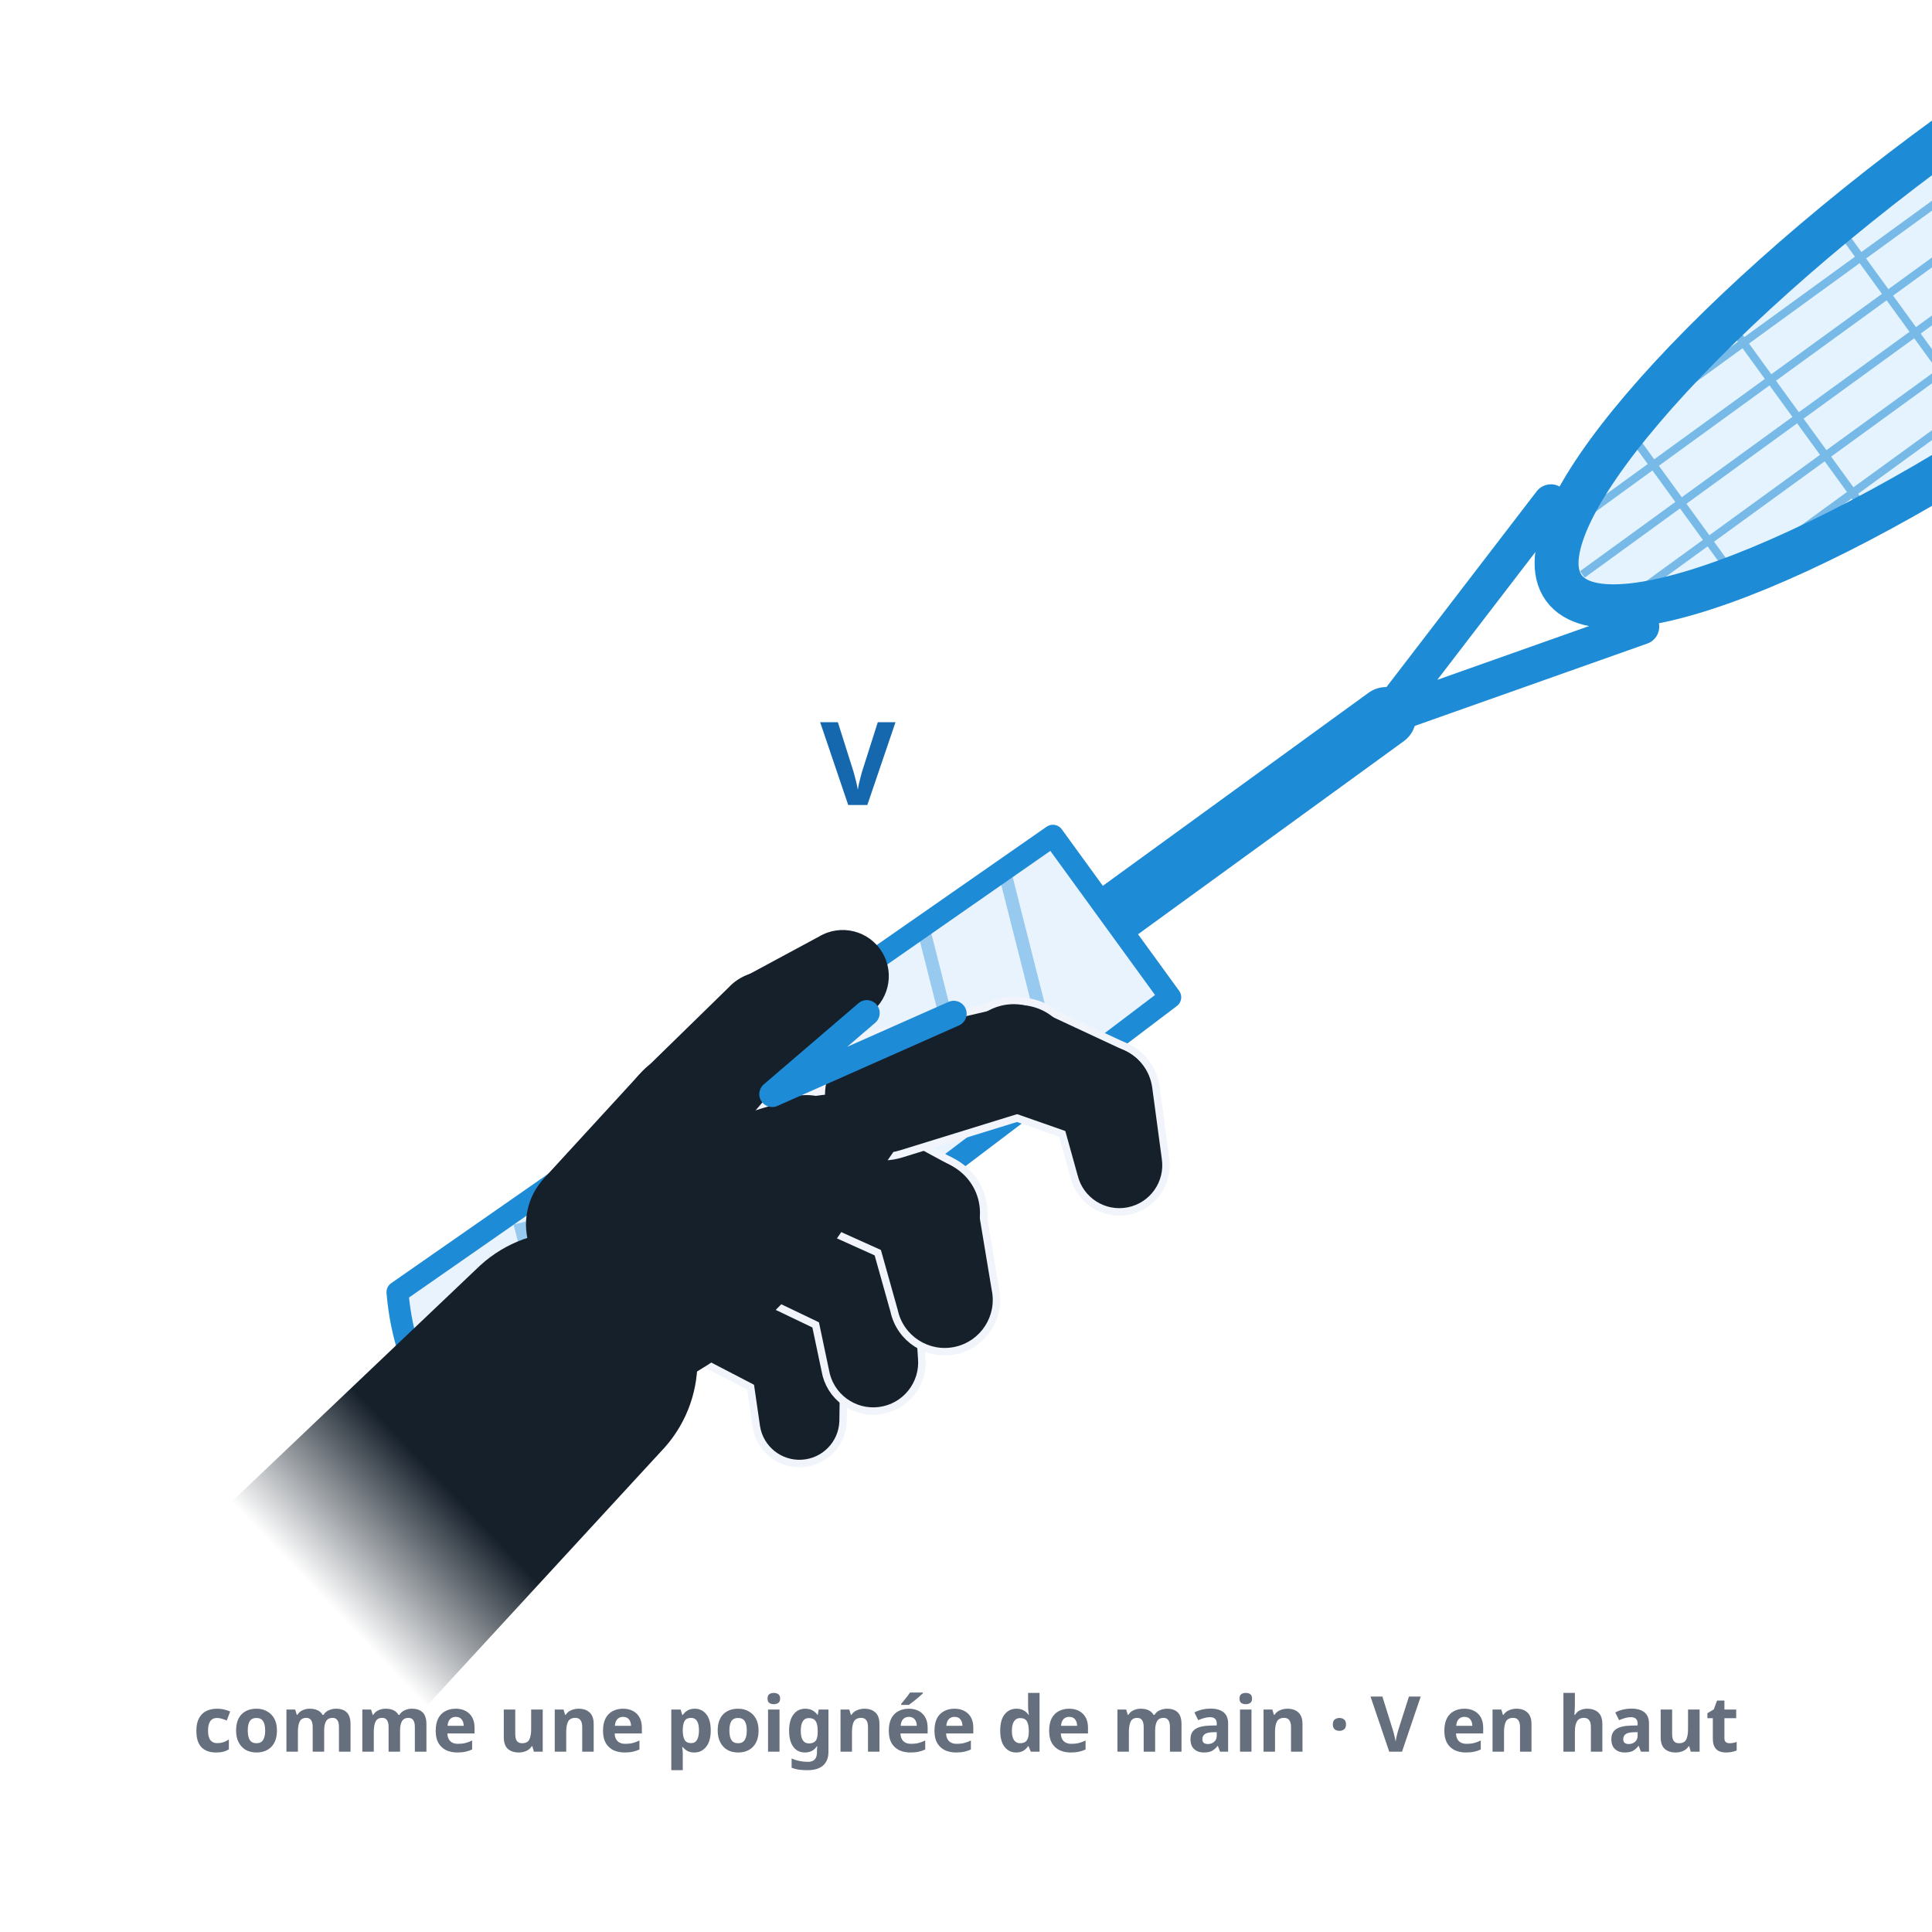
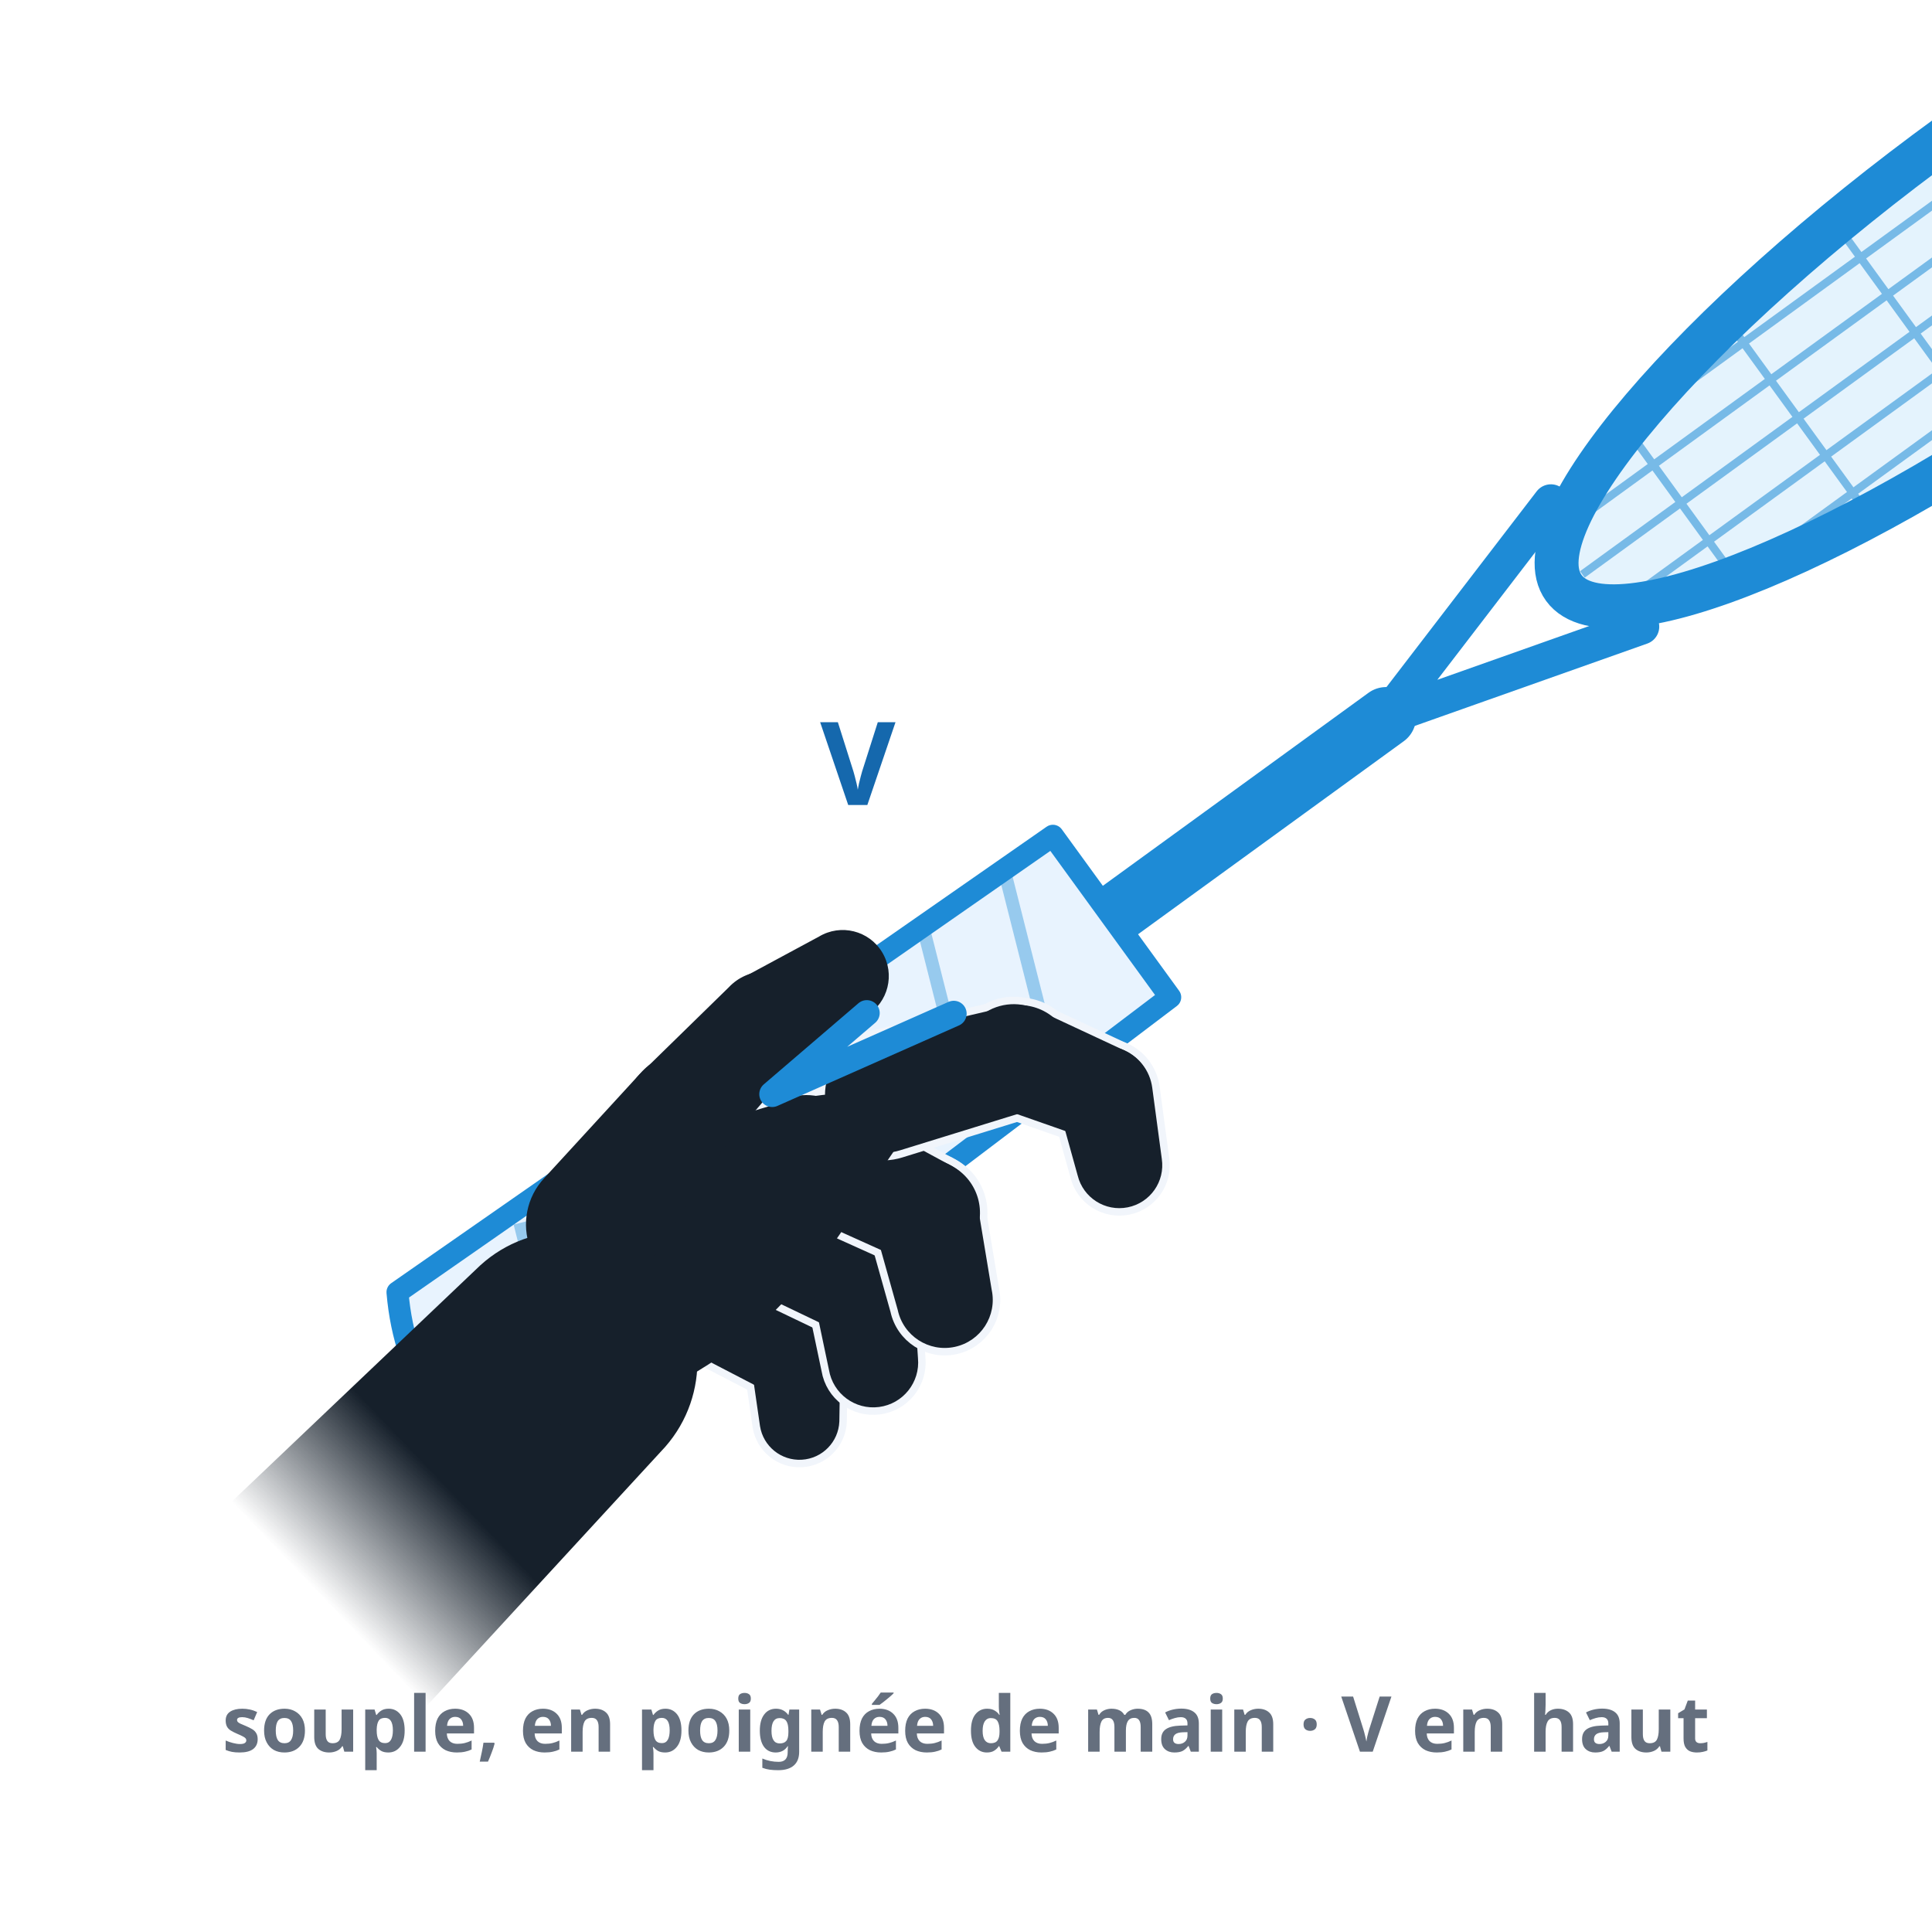
<svg xmlns="http://www.w3.org/2000/svg" viewBox="0 0 300 300" role="img" data-quelle="figuren" aria-label="La prise universelle : la main droite tient le manche souplement, comme pour une poignée de main, le cadre est sur la tranche, et un V se forme entre le pouce et l'index sur l'arête supérieure du manche.">
  <style>
    .s-k{fill:var(--tinte,#16202b)}
    .s-rf{fill:var(--primaer,#38a4f1);opacity:.14}
    .s-rs{fill:none;stroke:var(--primaer-dunkel,#1e8bd6);stroke-width:.8;opacity:.55}
    .s-griff{fill:var(--primaer-weich,#e8f3fe);stroke:var(--primaer-dunkel,#1e8bd6);stroke-width:2.2;stroke-linejoin:round}
    .s-band{fill:none;stroke:var(--primaer-dunkel,#1e8bd6);stroke-width:1.3;opacity:.4}
    .s-rr2{fill:none;stroke:var(--primaer-dunkel,#1e8bd6);stroke-width:4.4}
    .s-rh2{fill:none;stroke:var(--primaer-dunkel,#1e8bd6);stroke-width:3.6;stroke-linecap:round;stroke-linejoin:round}
    .s-rsch2{fill:none;stroke:var(--primaer-dunkel,#1e8bd6);stroke-width:6;stroke-linecap:round}
    .s-v{fill:none;stroke:var(--primaer-dunkel,#1e8bd6);stroke-width:4;stroke-linecap:round;stroke-linejoin:round}
    .s-lt{fill:var(--primaer-tief,#1568ad);font:700 18px/1 system-ui,sans-serif;text-anchor:middle}
    .s-x3{fill:var(--flaeche-2,#f1f5fb);stroke:var(--flaeche-2,#f1f5fb);stroke-width:1.5;stroke-linejoin:round}
    .s-ag0{stop-color:var(--tinte,#16202b);stop-opacity:1}
    .s-ag1{stop-color:var(--tinte,#16202b);stop-opacity:0}
    .st{fill:var(--tinte-3,#656f7e);font:600 12px/1 system-ui,sans-serif;text-anchor:middle}
  </style>
  <defs>
    <linearGradient id="u001" gradientUnits="userSpaceOnUse" x1="-48" y1="5" x2="-78" y2="9">
      <stop offset="0" class="s-ag0" />
      <stop offset="0.45" class="s-ag0" />
      <stop offset="1" class="s-ag1" />
    </linearGradient>
  </defs>
  <g transform="translate(140 166) rotate(-36) scale(1.55)">
    <ellipse class="s-rf" cx="140" cy="0" rx="58" ry="14" />
    <path class="s-rs" d="M98.5,-9.3L181.5,-9.3M87.5,-4.7L192.5,-4.7M84.3,0L195.7,0M87.5,4.7L192.5,4.7M98.5,9.3L181.5,9.3M96.5,-8.7L96.5,8.7M111,-11.4L111,11.4M125.5,-12.7L125.5,12.7M140,-13.2L140,13.2M154.5,-12.7L154.5,12.7M169,-11.4L169,11.4M183.5,-8.7L183.5,8.7" />
    <ellipse class="s-rr2" cx="140" cy="0" rx="58" ry="14" />
    <path class="s-rh2" d="M60,0 L86,-7.7 M60,0 L86,7.7" />
    <path class="s-rsch2" d="M26,0 L60,0" />
    <path class="s-griff" d="M-54,-11.6 L26,-10 L26,10 L-54,11.6 Q-61,0 -54,-11.6Z" />
    <path class="s-band" d="M-48,10L-40,-10M-38,10L-30,-10M-28,10L-20,-10M-18,10L-10,-10M-8,10L0,-10M2,10L10,-10M12,10L20,-10" />
    <path fill="url(#u001)" d="M-45.7,-8.9L-81.9,-4.1A14.2,14.2 0 1 0 -77.2,23.9L-41.4,16.7A13,13 0 0 0 -45.7,-8.9Z" />
    <g class="s-x3">
      <path d="M-33.4,11.2L-29.5,19A4.5,4.5 0 0 0 -21.3,15.4L-24.4,7.2A4.9,4.9 0 1 0 -33.4,11.2Z" />
      <path d="M-29.5,14.9L-32.5,20.6A4,4 0 0 0 -25.8,24.9L-21.9,19.7A4.5,4.5 0 1 0 -29.5,14.9Z" />
    </g>
    <g class="s-k">
      <path d="M-33.4,11.2L-29.5,19A4.5,4.5 0 0 0 -21.3,15.4L-24.4,7.2A4.9,4.9 0 1 0 -33.4,11.2Z" />
      <path d="M-29.5,14.9L-32.5,20.6A4,4 0 0 0 -25.8,24.9L-21.9,19.7A4.5,4.5 0 1 0 -29.5,14.9Z" />
    </g>
    <g class="s-x3">
      <path d="M-25.7,8.1L-20.4,17.9A5,5 0 0 0 -11.5,13.4L-16.1,3.3A5.4,5.4 0 1 0 -25.7,8.1Z" />
      <path d="M-20.6,13.4L-23.6,20.1A4.5,4.5 0 0 0 -15.7,24.4L-11.8,18.2A5,5 0 1 0 -20.6,13.4Z" />
    </g>
    <g class="s-k">
      <path d="M-25.7,8.1L-20.4,17.9A5,5 0 0 0 -11.5,13.4L-16.1,3.3A5.4,5.4 0 1 0 -25.7,8.1Z" />
      <path d="M-20.6,13.4L-23.6,20.1A4.5,4.5 0 0 0 -15.7,24.4L-11.8,18.2A5,5 0 1 0 -20.6,13.4Z" />
    </g>
    <g class="s-x3">
      <path d="M-17.5,4.4L-11.1,15.6A5.3,5.3 0 0 0 -1.7,10.7L-7.3,-1A5.8,5.8 0 1 0 -17.5,4.4Z" />
      <path d="M-11.5,11.2L-14.5,19.3A4.8,4.8 0 0 0 -5.7,23.2L-1.8,15.4A5.3,5.3 0 1 0 -11.5,11.2Z" />
    </g>
    <g class="s-k">
      <path d="M-17.5,4.4L-11.1,15.6A5.3,5.3 0 0 0 -1.7,10.7L-7.3,-1A5.8,5.8 0 1 0 -17.5,4.4Z" />
      <path d="M-11.5,11.2L-14.5,19.3A4.8,4.8 0 0 0 -5.7,23.2L-1.8,15.4A5.3,5.3 0 1 0 -11.5,11.2Z" />
    </g>
    <g class="s-x3">
      <path d="M-4.9,6.5L8.3,11A5.3,5.3 0 0 0 12.1,1.1L-0.7,-4.3A5.8,5.8 0 1 0 -4.9,6.5Z" />
      <path d="M5.7,9L11.1,16.8A4.8,4.8 0 0 0 19.2,11.7L14.6,3.4A5.3,5.3 0 1 0 5.7,9Z" />
      <path d="M10.5,12.3L8,19A4.3,4.3 0 0 0 15.8,22.6L19.2,16.3A4.8,4.8 0 1 0 10.5,12.3Z" />
    </g>
    <g class="s-k">
      <path d="M-4.9,6.5L8.3,11A5.3,5.3 0 0 0 12.1,1.1L-0.7,-4.3A5.8,5.8 0 1 0 -4.9,6.5Z" />
      <path d="M5.7,9L11.1,16.8A4.8,4.8 0 0 0 19.2,11.7L14.6,3.4A5.3,5.3 0 1 0 5.7,9Z" />
      <path d="M10.5,12.3L8,19A4.3,4.3 0 0 0 15.8,22.6L19.2,16.3A4.8,4.8 0 1 0 10.5,12.3Z" />
    </g>
    <g class="s-k">
      <path d="M-50,-4C-48.2,-7.3 -42.6,-7.8 -38,-8.5C-33.4,-9.2 -29.2,-8.5 -25,-8C-20.8,-7.4 -18.3,-6.6 -15,-5.5C-11.7,-4.4 -9.6,-3.6 -7,-2C-4.4,-0.3 -0.6,1.8 -1,3.5C-1.4,5.2 -5.3,6 -9,7.5C-12.7,9 -16.4,10.6 -21,11.5C-25.6,12.4 -29,12.9 -34,12.5C-38.9,12.1 -45.1,12.5 -48,9.5C-50.9,6.5 -51.8,-0.7 -50,-4Z" />
      <path d="M-31.6,0.8L-18,-4.4A5.6,5.6 0 0 0 -21.1,-15.1L-35.4,-12.2A6.8,6.8 0 1 0 -31.6,0.8Z" />
      <path d="M-18.7,-4.2L-7.3,-6.9A5,5 0 0 0 -9.2,-16.8L-20.8,-15.1A5.6,5.6 0 1 0 -18.7,-4.2Z" />
      <path d="M-8.7,-6.8L0.3,-6.4A4.6,4.6 0 0 0 1.1,-15.6L-7.8,-16.8A5,5 0 1 0 -8.7,-6.8Z" />
    </g>
  </g>
  <path class="s-v" d="M134.6,157.3L119.9,169.9L148.1,157.4" />
  <text class="s-lt" x="133.2" y="125">V</text>
-   <text class="st" x="150" y="272">comme une poignée de main · V en haut</text>
+   <text class="st" x="150" y="272">souple, en poignée de main · V en haut</text>
</svg>
